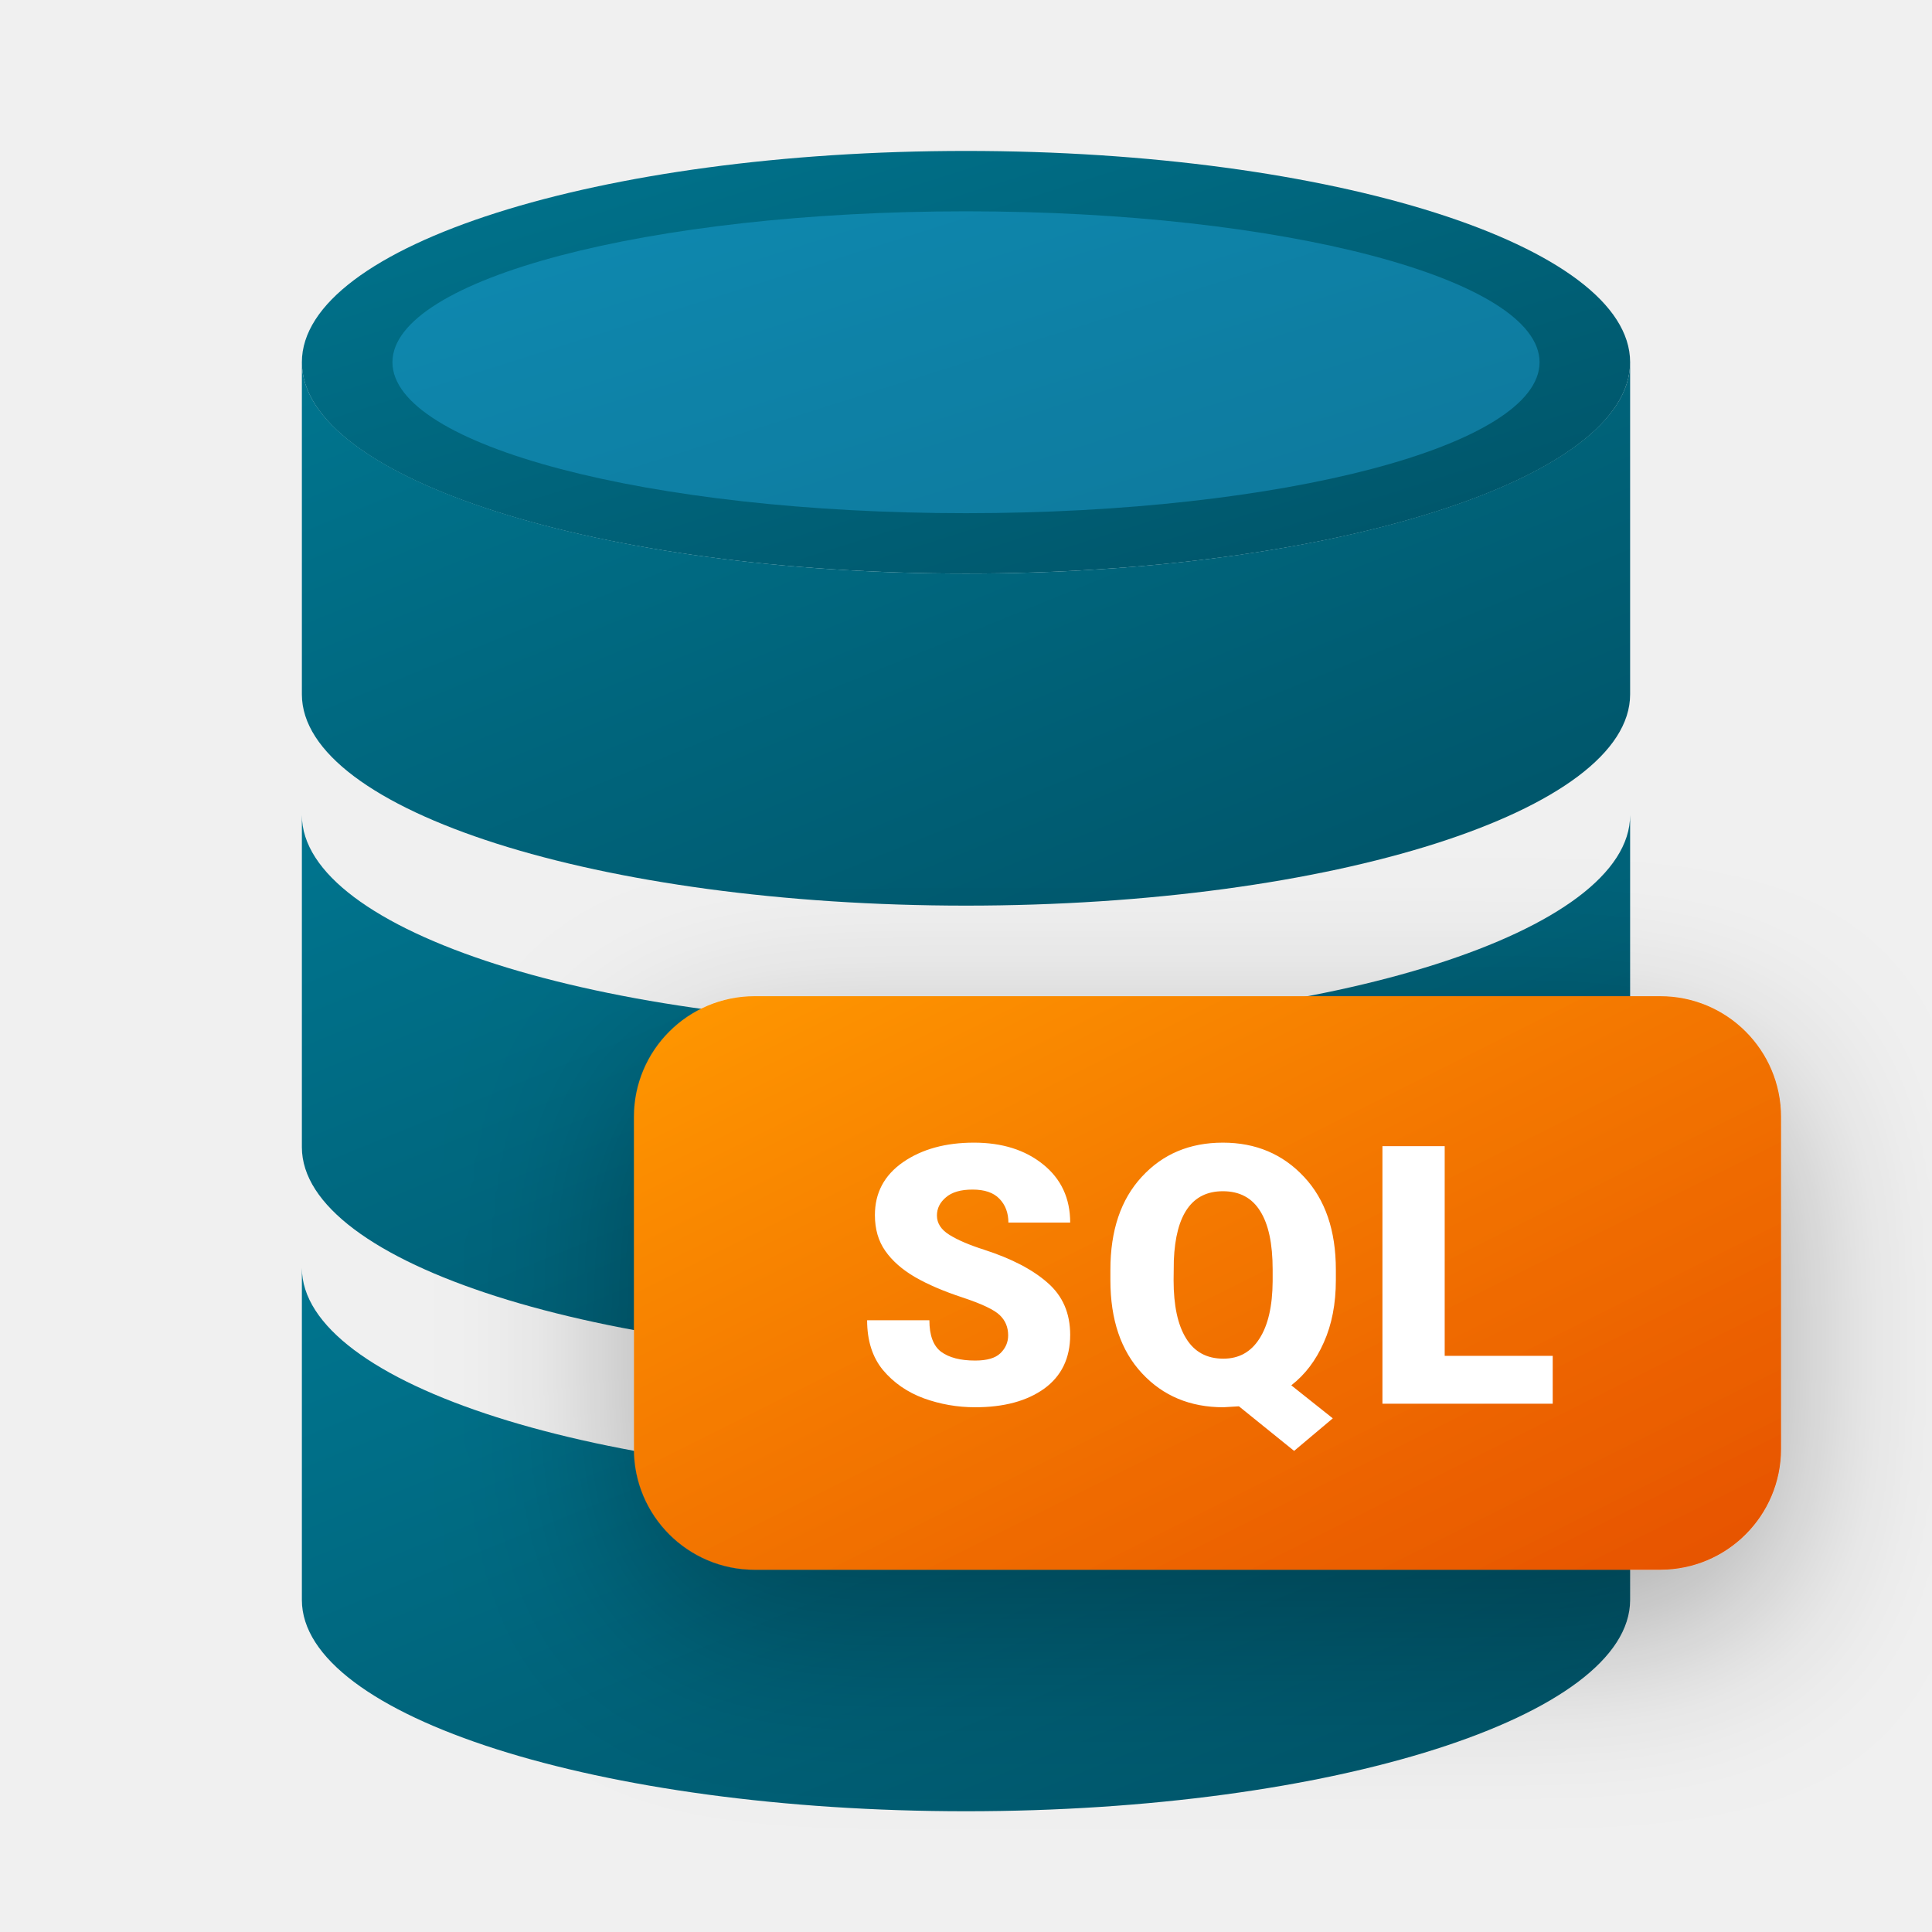
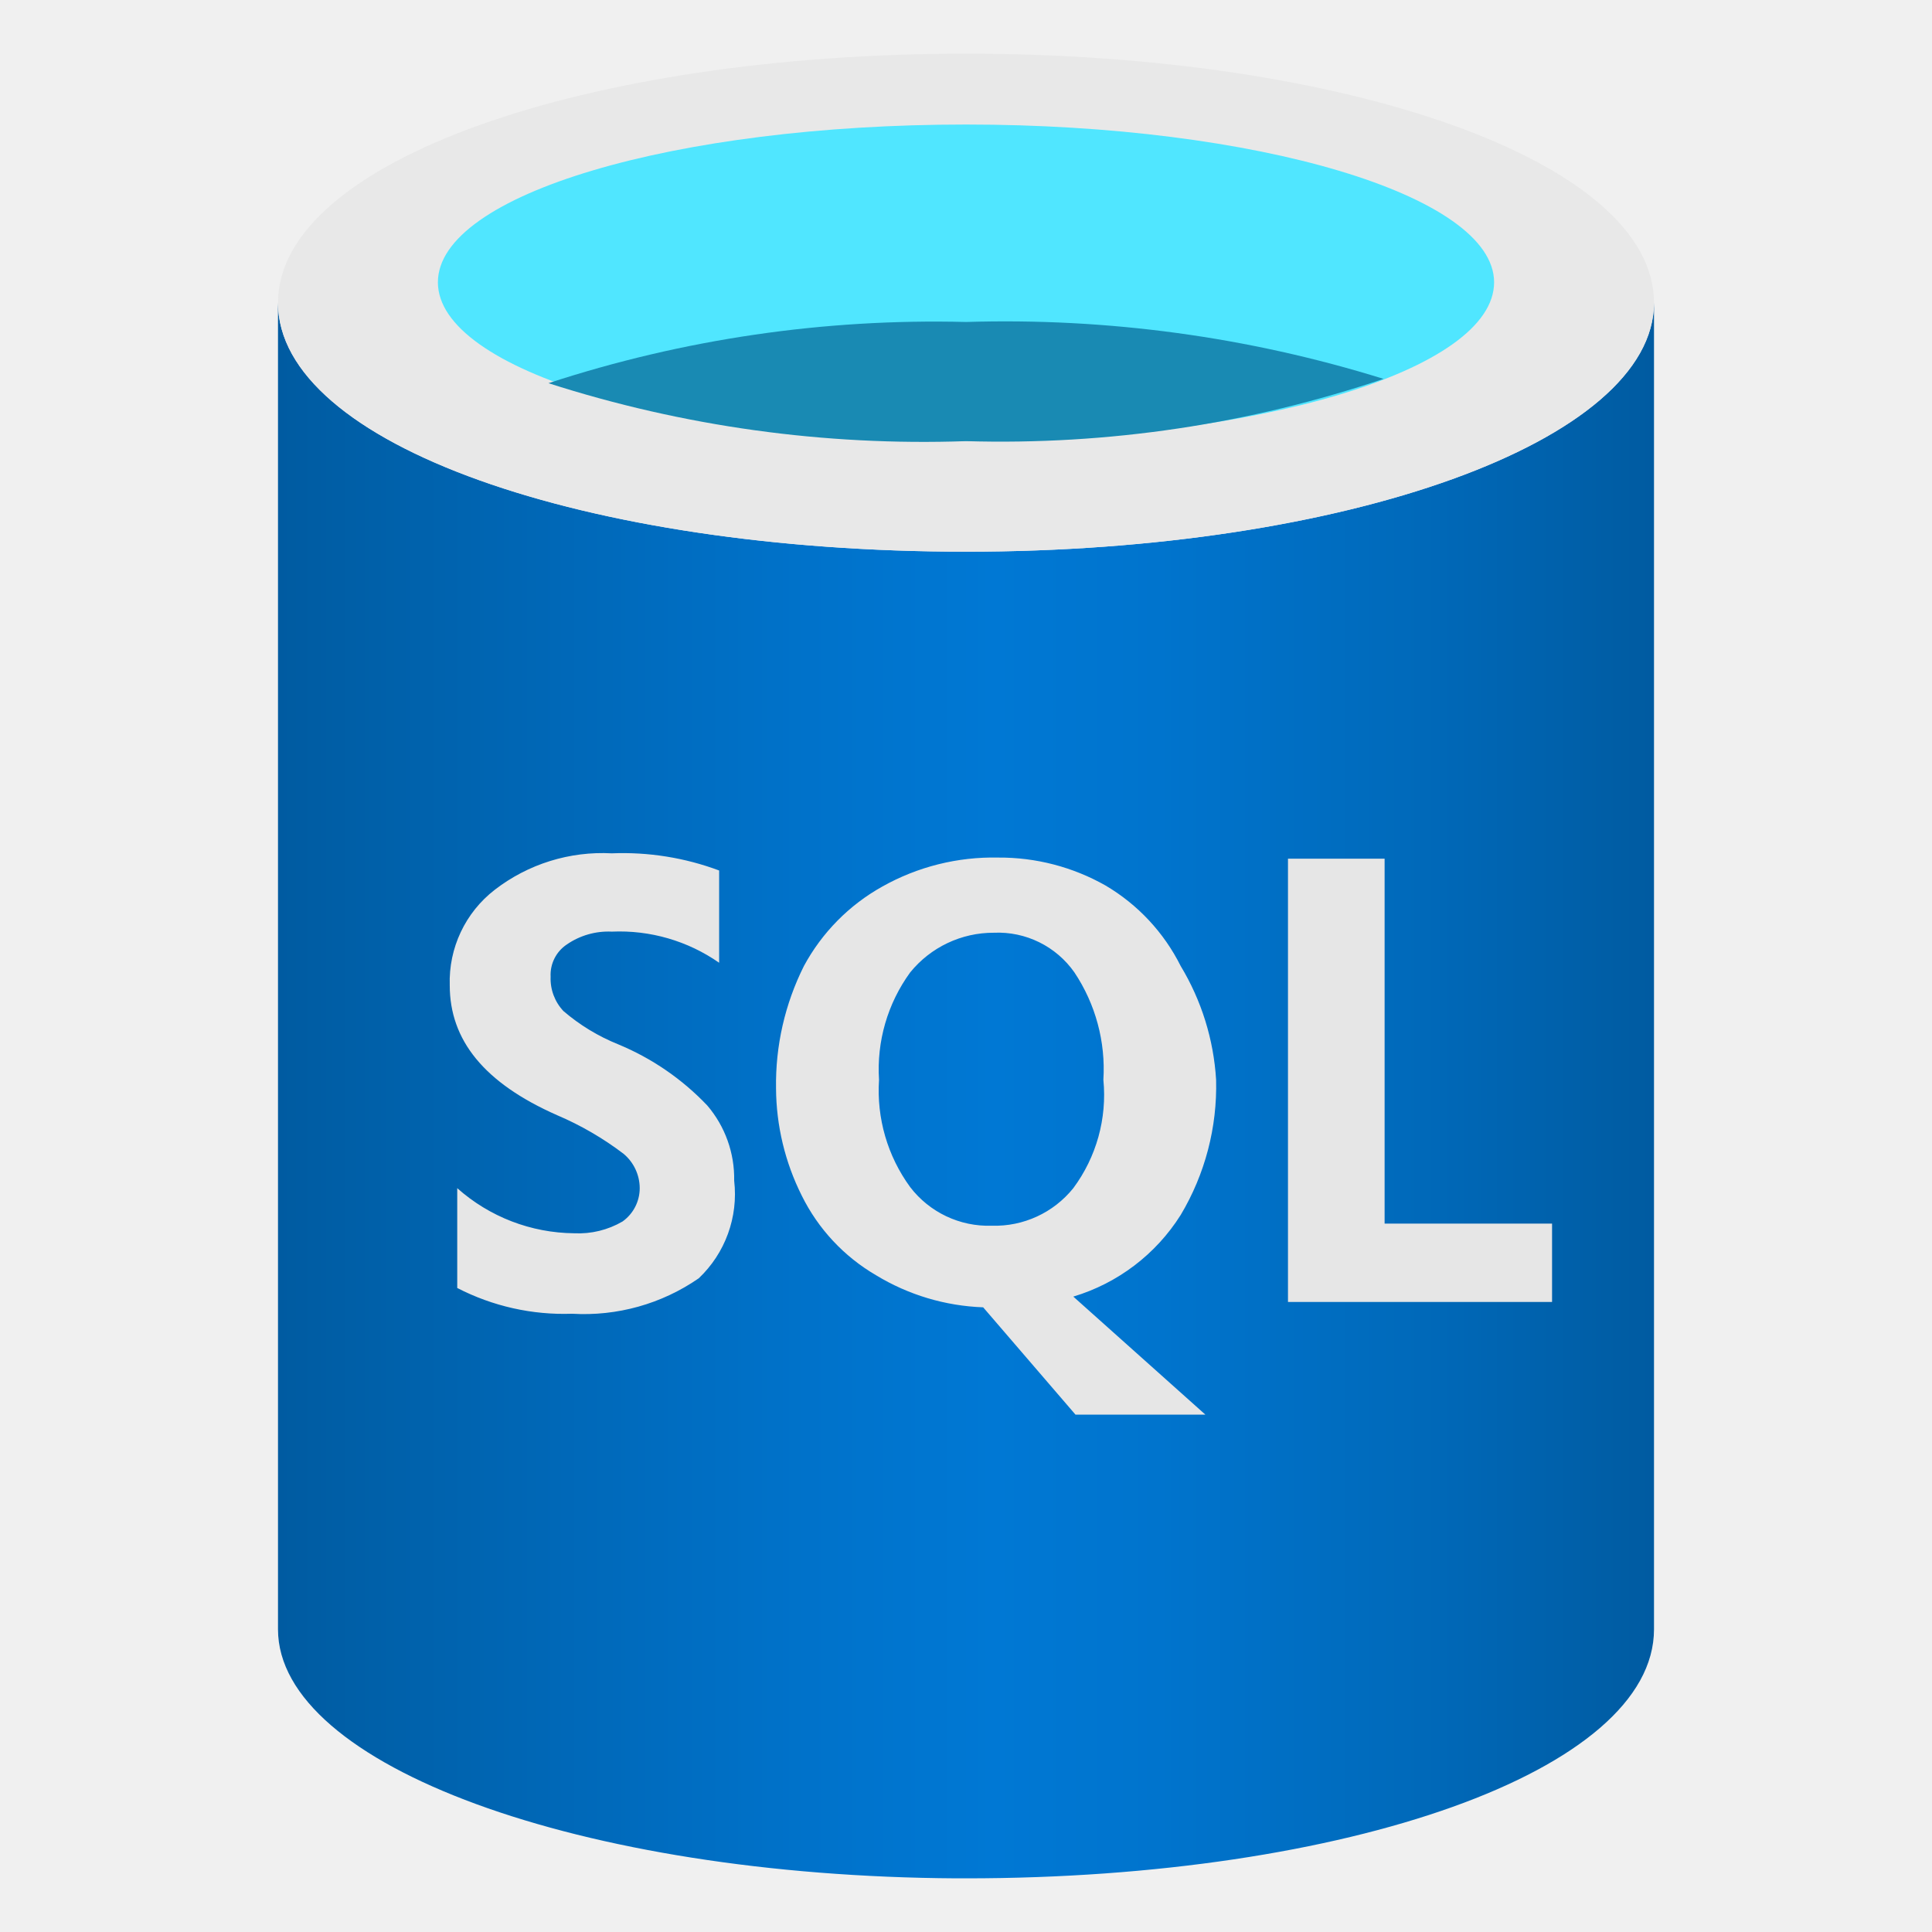
<svg xmlns="http://www.w3.org/2000/svg" viewBox="0 0 128 128">
  <defs>
-     <linearGradient id="sql-grad" x1="0%" y1="0%" x2="100%" y2="100%">
-       <stop offset="0%" stop-color="#00758F" />
-       <stop offset="100%" stop-color="#005266" />
-     </linearGradient>
-     <linearGradient id="sql-badge" x1="0%" y1="0%" x2="100%" y2="100%">
-       <stop offset="0%" stop-color="#FF9800" />
-       <stop offset="100%" stop-color="#E65100" />
+     <radialGradient id="b" cx="9.36" cy="10.57" fx="9.36" fy="10.57" r="7.07" gradientTransform="matrix(73.03125 0 0 37.1875 29.797 56.535)">
+       <stop offset="0" style="stop-color:#f2f2f2;stop-opacity:1" />
+       <stop offset=".58" style="stop-color:#eee;stop-opacity:1" />
+       <stop offset="1" style="stop-color:#e6e6e6;stop-opacity:1" />
+     </radialGradient>
+     <linearGradient id="a" gradientUnits="userSpaceOnUse" x1="2.59" y1="10.16" x2="15.41" y2="10.16" gradientTransform="scale(7.11111)">
+       <stop offset="0" style="stop-color:#005ba1;stop-opacity:1" />
+       <stop offset=".07" style="stop-color:#0060a9;stop-opacity:1" />
+       <stop offset=".36" style="stop-color:#0071c8;stop-opacity:1" />
+       <stop offset=".52" style="stop-color:#0078d4;stop-opacity:1" />
+       <stop offset=".64" style="stop-color:#0074cd;stop-opacity:1" />
+       <stop offset=".82" style="stop-color:#006abb;stop-opacity:1" />
+       <stop offset="1" style="stop-color:#005ba1;stop-opacity:1" />
    </linearGradient>
  </defs>
-   <g fill="url(#sql-grad)">
-     <ellipse cx="64" cy="24" rx="44" ry="14" />
-     <path d="M20 24v22c0 7.7 19.7 14 44 14s44-6.3 44-14V24c0 7.7-19.7 14-44 14S20 31.7 20 24z" />
-     <path d="M20 54v22c0 7.7 19.7 14 44 14s44-6.3 44-14V54c0 7.7-19.7 14-44 14S20 61.7 20 54z" />
-     <path d="M20 84v22c0 7.7 19.7 14 44 14s44-6.3 44-14V84c0 7.7-19.7 14-44 14S20 91.7 20 84z" />
-   </g>
-   <ellipse cx="64" cy="24" rx="38" ry="10" fill="#29B6F6" opacity="0.35" />
-   <rect x="42" y="66" width="76" height="38" rx="8" fill="url(#sql-badge)" filter="drop-shadow(0 4px 6px rgba(0,0,0,0.3))" />
-   <text x="80" y="93" font-family="'Roboto', 'Segoe UI', -apple-system, sans-serif" font-weight="900" font-size="24" fill="#FFFFFF" text-anchor="middle" letter-spacing="1">SQL</text>
+   <path style="stroke:none;fill-rule:nonzero;fill:url(#a)" d="M64 36.55c-25.172 0-45.582-7.109-45.582-16.495v87.89c0 9.032 20.055 16.356 44.941 16.5H64c25.172 0 45.582-7.113 45.582-16.5v-87.89c0 9.172-20.41 16.496-45.582 16.496Zm0 0" />
+   <path style="stroke:none;fill-rule:nonzero;fill:#e8e8e8;fill-opacity:1" d="M109.582 20.055c0 9.172-20.41 16.496-45.582 16.496s-45.582-7.11-45.582-16.496c0-9.387 20.41-16.5 45.582-16.5s45.582 7.113 45.582 16.5" />
+   <path style="stroke:none;fill-rule:nonzero;fill:#50e6ff;fill-opacity:1" d="M98.988 18.703c0 5.832-15.718 10.524-34.988 10.524s-34.988-4.692-34.988-10.524C29.012 12.871 44.73 8.25 64 8.25s34.988 4.691 34.988 10.453" />
+   <path style="stroke:none;fill-rule:nonzero;fill:#198ab3;fill-opacity:1" d="M64 21.332a82.193 82.193 0 0 0-27.664 4.055A81.213 81.213 0 0 0 64 29.227a79.334 79.334 0 0 0 27.664-4.125A84.332 84.332 0 0 0 64 21.332Zm0 0" />
+   <path style="stroke:none;fill-rule:nonzero;fill:url(#b)" d="M91.734 81.066V56.891h-6.402v29.367h17.496v-5.192ZM40.961 69.191a13.064 13.064 0 0 1-3.629-2.203 3.13 3.13 0 0 1-.852-2.277 2.418 2.418 0 0 1 1.067-2.133 4.847 4.847 0 0 1 2.988-.855 11.533 11.533 0 0 1 7.11 2.062v-6.113a18.236 18.236 0 0 0-7.11-1.137 11.67 11.67 0 0 0-7.754 2.414 7.68 7.68 0 0 0-2.984 6.332c0 3.625 2.273 6.469 7.11 8.602 1.57.668 3.05 1.527 4.41 2.562a2.982 2.982 0 0 1 1.066 2.274c0 .879-.426 1.699-1.137 2.207a5.786 5.786 0 0 1-3.203.781 11.801 11.801 0 0 1-7.75-2.988v6.613a15.411 15.411 0 0 0 7.61 1.707c2.98.176 5.933-.648 8.39-2.348a7.681 7.681 0 0 0 2.348-6.468 7.458 7.458 0 0 0-1.778-4.977 17.225 17.225 0 0 0-5.902-4.055Zm37.262 11.305a16.634 16.634 0 0 0 2.347-8.957A16.509 16.509 0 0 0 78.223 64a12.87 12.87 0 0 0-4.977-5.332 14.228 14.228 0 0 0-7.113-1.852 15.015 15.015 0 0 0-7.68 1.922A13.217 13.217 0 0 0 53.262 64a17.48 17.48 0 0 0-1.848 8.105 16.06 16.06 0 0 0 1.707 7.114 12.526 12.526 0 0 0 4.906 5.261 14.679 14.679 0 0 0 7.11 2.133l6.117 7.11h8.605l-8.75-7.82a12.736 12.736 0 0 0 7.114-5.407Zm-7.114-1.777a6.673 6.673 0 0 1-5.402 2.488 6.538 6.538 0 0 1-5.406-2.559 10.842 10.842 0 0 1-2.063-7.109 10.903 10.903 0 0 1 2.063-7.113 7.104 7.104 0 0 1 5.547-2.63 6.181 6.181 0 0 1 5.336 2.63 11.533 11.533 0 0 1 1.918 7.113 10.353 10.353 0 0 1-1.993 7.18Zm0 0" />
</svg>
